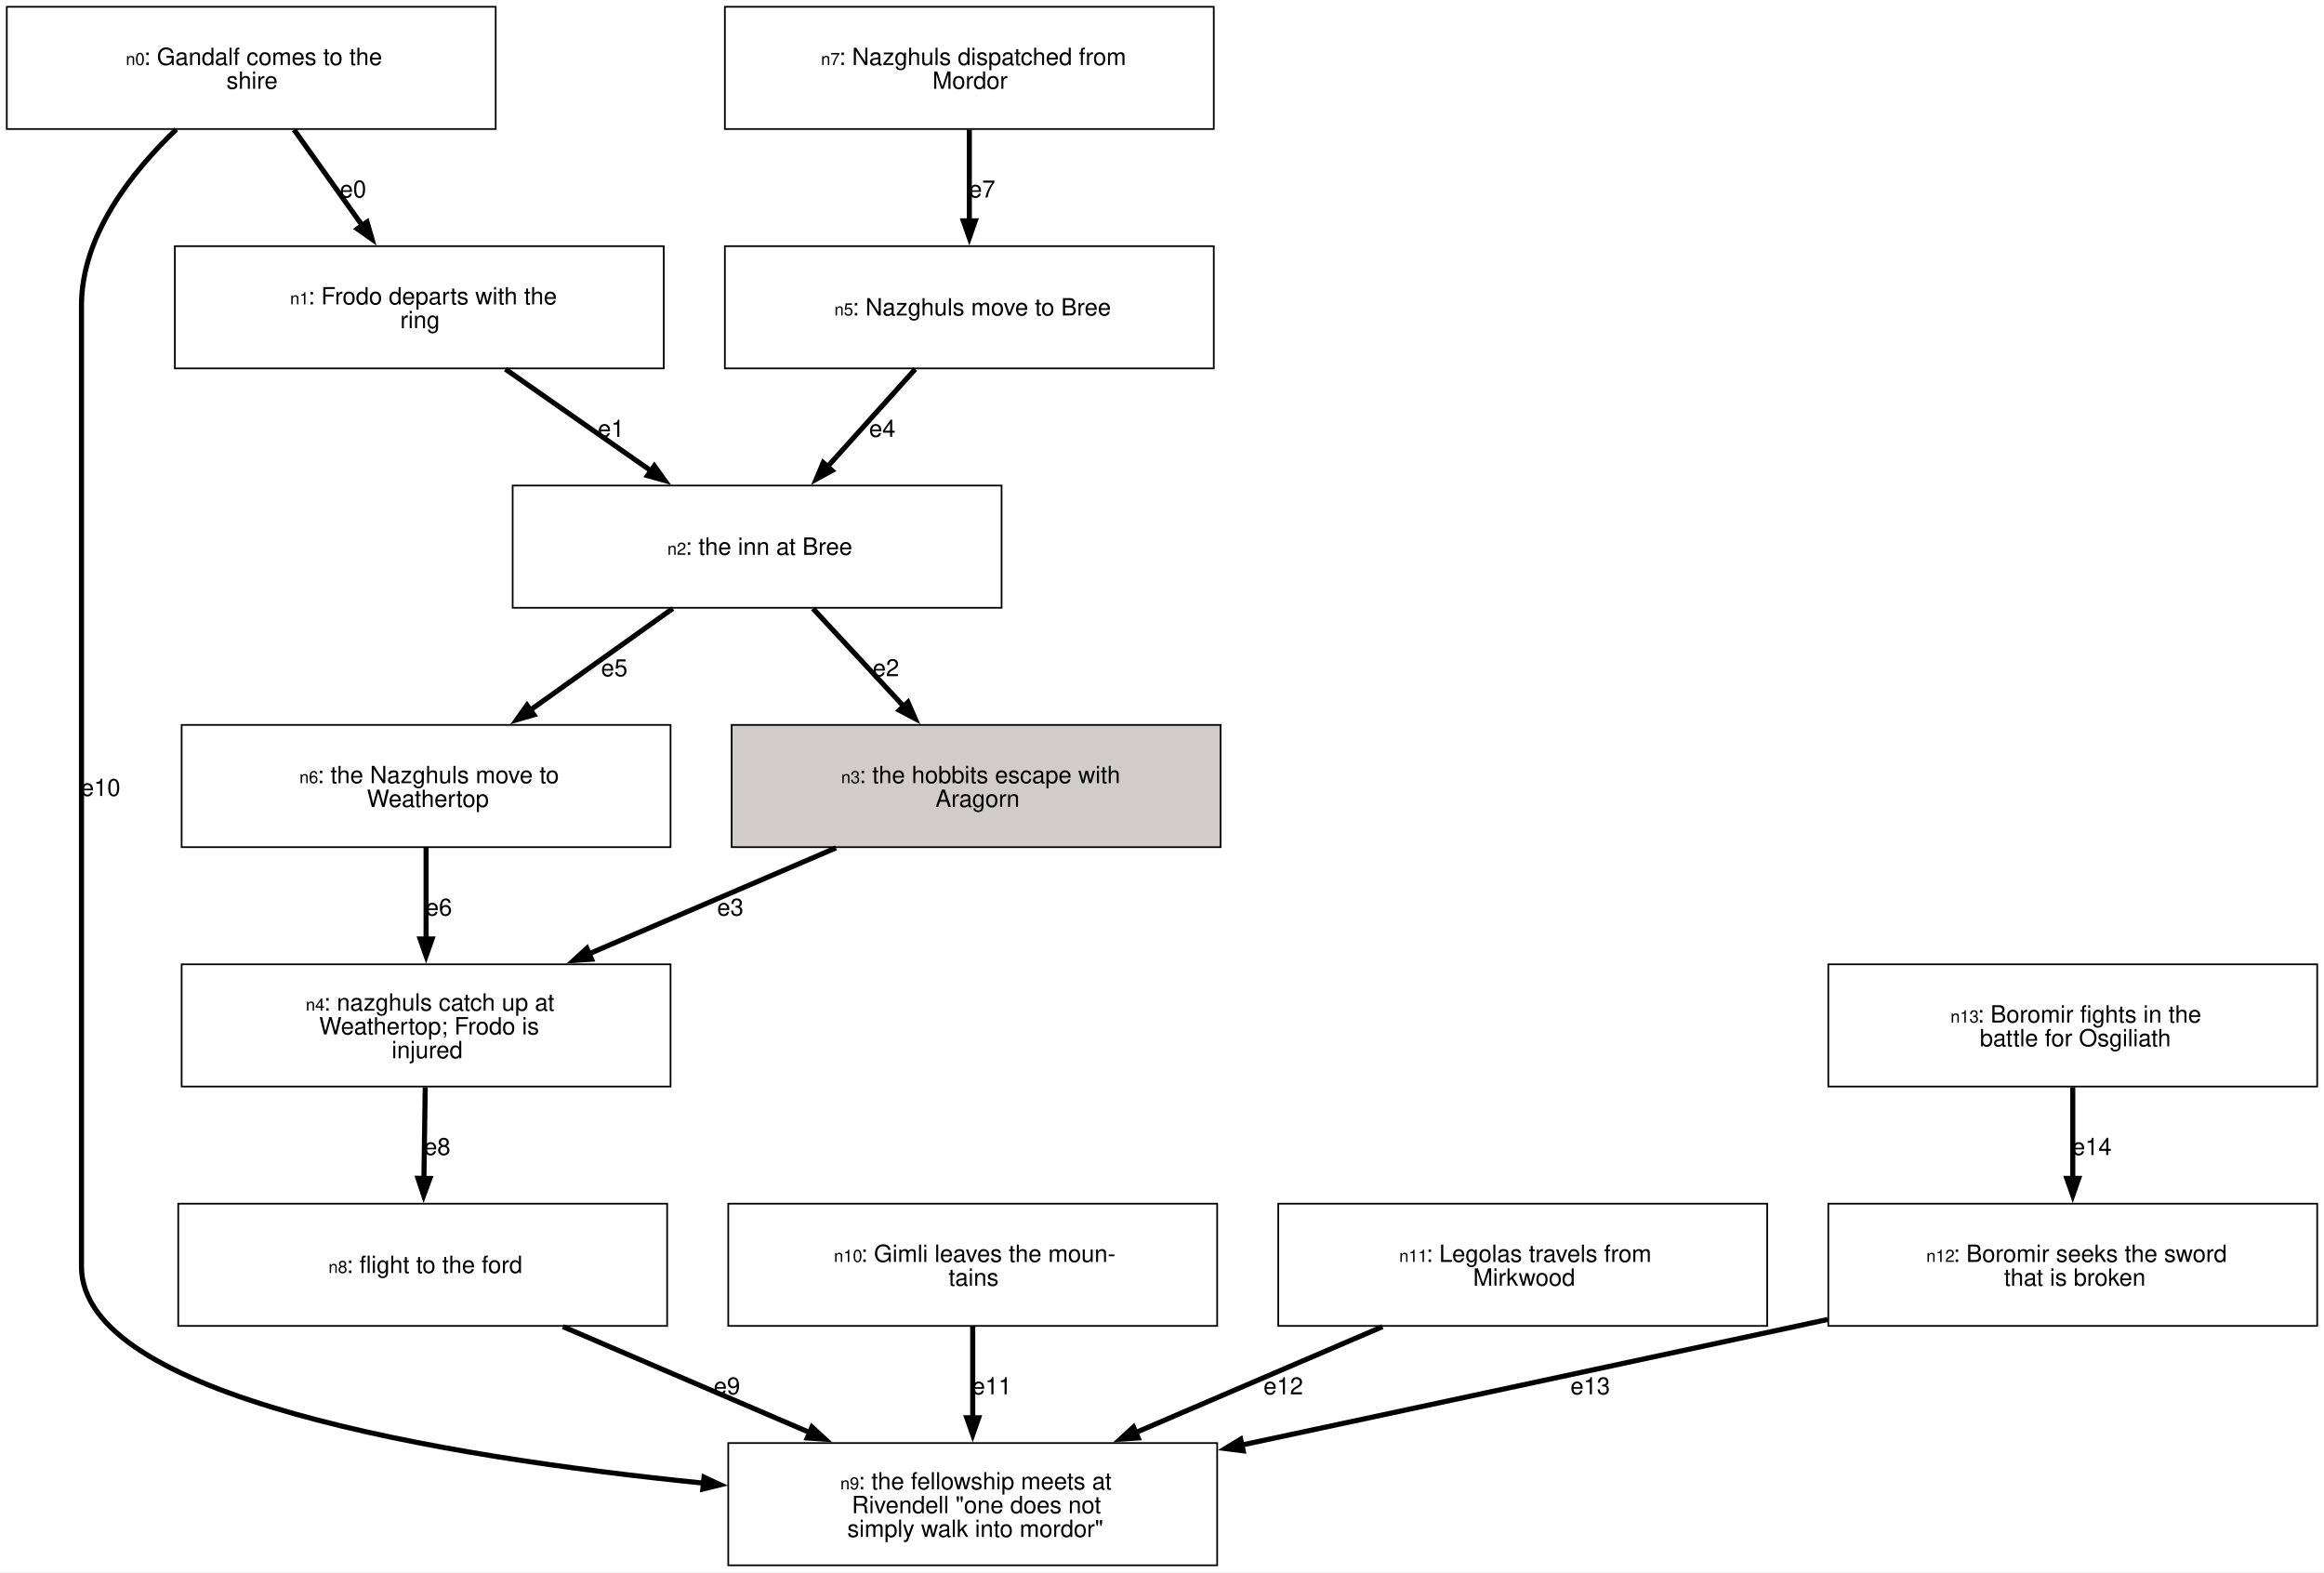
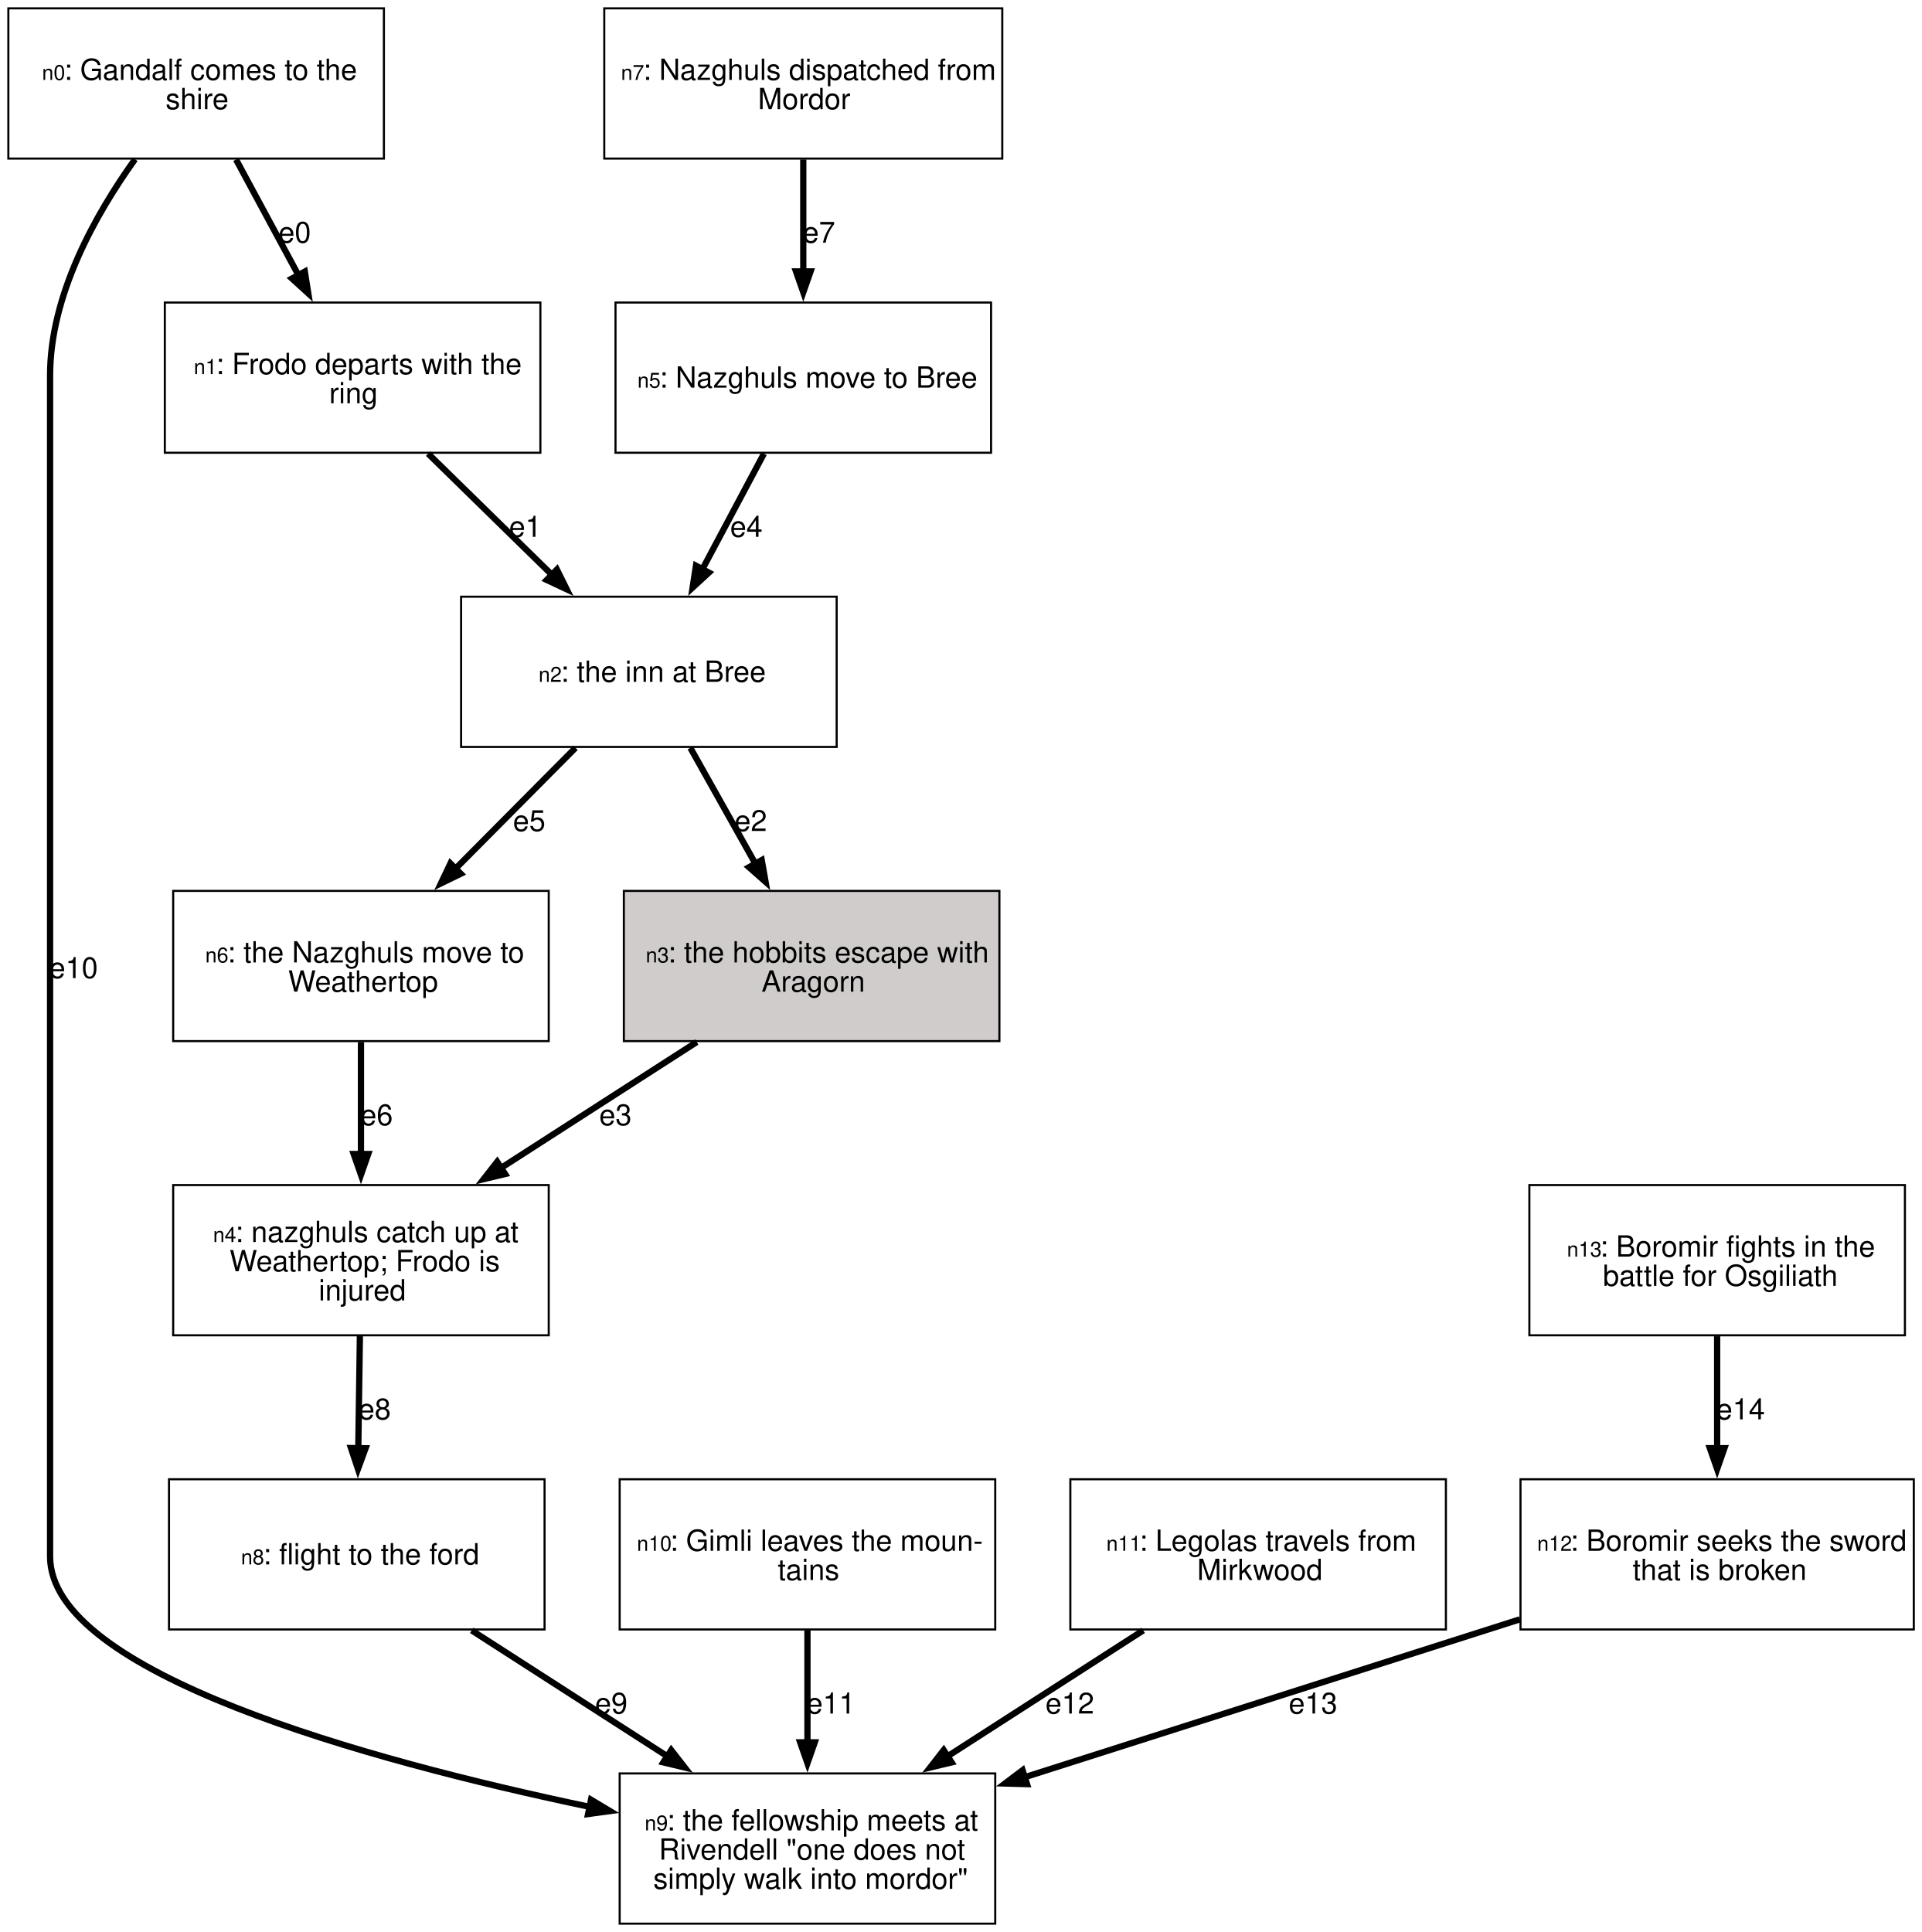
- <svg xmlns="http://www.w3.org/2000/svg" width="1369pt" height="926pt" viewBox="0.00 0.00 1369.00 926.00">
+ <svg xmlns="http://www.w3.org/2000/svg" width="921pt" height="926pt" viewBox="0.00 0.00 921.00 926.00">
  <g id="graph0" class="graph" transform="scale(1 1) rotate(0) translate(4 922)">
-     <polygon fill="white" stroke="none" points="-4,4 -4,-922 1365,-922 1365,4 -4,4" />
+     <polygon fill="white" stroke="none" points="-4,4 -4,-922 917.25,-922 917.25,4 -4,4" />
    <g id="node1" class="node">
-       <polygon fill="#ffffff" stroke="black" points="288,-918 0,-918 0,-846 288,-846 288,-918" />
-       <text xml:space="preserve" text-anchor="start" x="70.12" y="-883.7" font-family="Helvetica,sans-Serif" font-size="10.00">n0</text>
-       <text xml:space="preserve" text-anchor="start" x="80.62" y="-883.7" font-family="Helvetica,sans-Serif" font-size="14.00">: Gandalf comes to the</text>
-       <text xml:space="preserve" text-anchor="start" x="129.38" y="-869.7" font-family="Helvetica,sans-Serif" font-size="14.00">shire</text>
+       <polygon fill="#ffffff" stroke="black" points="180,-918 0,-918 0,-846 180,-846 180,-918" />
+       <text xml:space="preserve" text-anchor="start" x="16.12" y="-883.7" font-family="Helvetica,sans-Serif" font-size="10.00">n0</text>
+       <text xml:space="preserve" text-anchor="start" x="26.62" y="-883.7" font-family="Helvetica,sans-Serif" font-size="14.00">: Gandalf comes to the</text>
+       <text xml:space="preserve" text-anchor="start" x="75.38" y="-869.7" font-family="Helvetica,sans-Serif" font-size="14.00">shire</text>
    </g>
    <g id="node2" class="node">
-       <polygon fill="#ffffff" stroke="black" points="387,-777 99,-777 99,-705 387,-705 387,-777" />
-       <text xml:space="preserve" text-anchor="start" x="166.88" y="-742.7" font-family="Helvetica,sans-Serif" font-size="10.00">n1</text>
-       <text xml:space="preserve" text-anchor="start" x="177.38" y="-742.7" font-family="Helvetica,sans-Serif" font-size="14.00">: Frodo departs with the</text>
-       <text xml:space="preserve" text-anchor="start" x="231.75" y="-728.7" font-family="Helvetica,sans-Serif" font-size="14.00">ring</text>
+       <polygon fill="#ffffff" stroke="black" points="255,-777 75,-777 75,-705 255,-705 255,-777" />
+       <text xml:space="preserve" text-anchor="start" x="88.88" y="-742.7" font-family="Helvetica,sans-Serif" font-size="10.00">n1</text>
+       <text xml:space="preserve" text-anchor="start" x="99.38" y="-742.7" font-family="Helvetica,sans-Serif" font-size="14.00">: Frodo departs with the</text>
+       <text xml:space="preserve" text-anchor="start" x="153.75" y="-728.7" font-family="Helvetica,sans-Serif" font-size="14.00">ring</text>
    </g>
    <g id="edge1" class="edge">
-       <path fill="none" stroke="#000000" stroke-width="3" d="M169.24,-845.56C181.46,-828.41 196.29,-807.58 209.45,-789.1" />
-       <polygon fill="#000000" stroke="#000000" stroke-width="3" points="212.22,-791.24 215.17,-781.07 206.52,-787.18 212.22,-791.24" />
-       <text xml:space="preserve" text-anchor="middle" x="203.97" y="-805.7" font-family="Helvetica,sans-Serif" font-size="14.00">e0</text>
+       <path fill="none" stroke="#000000" stroke-width="3" d="M109.12,-845.56C118.2,-828.74 129.19,-808.37 139.01,-790.16" />
+       <polygon fill="#000000" stroke="#000000" stroke-width="3" points="142.09,-791.83 143.76,-781.37 135.93,-788.51 142.09,-791.83" />
+       <text xml:space="preserve" text-anchor="middle" x="137.25" y="-805.7" font-family="Helvetica,sans-Serif" font-size="14.00">e0</text>
    </g>
    <g id="node10" class="node">
-       <polygon fill="#ffffff" stroke="black" points="713,-72 425,-72 425,0 713,0 713,-72" />
-       <text xml:space="preserve" text-anchor="start" x="491" y="-44.7" font-family="Helvetica,sans-Serif" font-size="10.00">n9</text>
-       <text xml:space="preserve" text-anchor="start" x="501.5" y="-44.7" font-family="Helvetica,sans-Serif" font-size="14.00">: the fellowship meets at</text>
-       <text xml:space="preserve" text-anchor="start" x="497.75" y="-30.7" font-family="Helvetica,sans-Serif" font-size="14.00">Rivendell "one does not</text>
-       <text xml:space="preserve" text-anchor="start" x="495.12" y="-16.7" font-family="Helvetica,sans-Serif" font-size="14.00">simply walk into mordor"</text>
+       <polygon fill="#ffffff" stroke="black" points="473,-72 293,-72 293,0 473,0 473,-72" />
+       <text xml:space="preserve" text-anchor="start" x="305" y="-44.7" font-family="Helvetica,sans-Serif" font-size="10.00">n9</text>
+       <text xml:space="preserve" text-anchor="start" x="315.5" y="-44.7" font-family="Helvetica,sans-Serif" font-size="14.00">: the fellowship meets at</text>
+       <text xml:space="preserve" text-anchor="start" x="311.75" y="-30.7" font-family="Helvetica,sans-Serif" font-size="14.00">Rivendell "one does not</text>
+       <text xml:space="preserve" text-anchor="start" x="309.12" y="-16.7" font-family="Helvetica,sans-Serif" font-size="14.00">simply walk into mordor"</text>
    </g>
    <g id="edge11" class="edge">
-       <path fill="none" stroke="#000000" stroke-width="3" d="M99.85,-845.78C73.06,-820.21 44,-783.02 44,-742 44,-742 44,-742 44,-176 44,-99.31 255.98,-63.96 410.55,-48.37" />
-       <polygon fill="#000000" stroke="#000000" stroke-width="3" points="410.72,-51.88 420.33,-47.42 410.03,-44.91 410.72,-51.88" />
-       <text xml:space="preserve" text-anchor="middle" x="55.25" y="-453.2" font-family="Helvetica,sans-Serif" font-size="14.00">e10</text>
+       <path fill="none" stroke="#000000" stroke-width="3" d="M60.72,-845.68C41.54,-818.94 20,-780.37 20,-742 20,-742 20,-742 20,-176 20,-120.22 171.4,-78.51 278.64,-55.97" />
+       <polygon fill="#000000" stroke="#000000" stroke-width="3" points="279.27,-59.41 288.36,-53.96 277.86,-52.55 279.27,-59.41" />
+       <text xml:space="preserve" text-anchor="middle" x="31.25" y="-453.2" font-family="Helvetica,sans-Serif" font-size="14.00">e10</text>
    </g>
    <g id="node3" class="node">
-       <polygon fill="#ffffff" stroke="black" points="586,-636 298,-636 298,-564 586,-564 586,-636" />
-       <text xml:space="preserve" text-anchor="start" x="389.12" y="-595.2" font-family="Helvetica,sans-Serif" font-size="10.00">n2</text>
-       <text xml:space="preserve" text-anchor="start" x="399.62" y="-595.2" font-family="Helvetica,sans-Serif" font-size="14.00">: the inn at Bree</text>
+       <polygon fill="#ffffff" stroke="black" points="397,-636 217,-636 217,-564 397,-564 397,-636" />
+       <text xml:space="preserve" text-anchor="start" x="254.12" y="-595.2" font-family="Helvetica,sans-Serif" font-size="10.00">n2</text>
+       <text xml:space="preserve" text-anchor="start" x="264.62" y="-595.2" font-family="Helvetica,sans-Serif" font-size="14.00">: the inn at Bree</text>
    </g>
    <g id="edge2" class="edge">
-       <path fill="none" stroke="#000000" stroke-width="3" d="M293.73,-704.56C319.93,-686.27 352.12,-663.78 379.8,-644.44" />
-       <polygon fill="#000000" stroke="#000000" stroke-width="3" points="381.45,-647.57 387.64,-638.97 377.44,-641.83 381.45,-647.57" />
-       <text xml:space="preserve" text-anchor="middle" x="355.97" y="-664.7" font-family="Helvetica,sans-Serif" font-size="14.00">e1</text>
+       <path fill="none" stroke="#000000" stroke-width="3" d="M201.2,-704.56C219.23,-686.92 241.23,-665.38 260.49,-646.53" />
+       <polygon fill="#000000" stroke="#000000" stroke-width="3" points="262.92,-649.04 267.62,-639.55 258.03,-644.04 262.92,-649.04" />
+       <text xml:space="preserve" text-anchor="middle" x="247.76" y="-664.7" font-family="Helvetica,sans-Serif" font-size="14.00">e1</text>
    </g>
    <g id="node4" class="node">
-       <polygon fill="#d0cccc" stroke="black" points="715,-495 427,-495 427,-423 715,-423 715,-495" />
-       <text xml:space="preserve" text-anchor="start" x="491.5" y="-460.7" font-family="Helvetica,sans-Serif" font-size="10.00">n3</text>
-       <text xml:space="preserve" text-anchor="start" x="502" y="-460.7" font-family="Helvetica,sans-Serif" font-size="14.00">: the hobbits escape with</text>
-       <text xml:space="preserve" text-anchor="start" x="547" y="-446.7" font-family="Helvetica,sans-Serif" font-size="14.00">Aragorn</text>
+       <polygon fill="#d0cccc" stroke="black" points="475,-495 295,-495 295,-423 475,-423 475,-495" />
+       <text xml:space="preserve" text-anchor="start" x="305.5" y="-460.7" font-family="Helvetica,sans-Serif" font-size="10.00">n3</text>
+       <text xml:space="preserve" text-anchor="start" x="316" y="-460.7" font-family="Helvetica,sans-Serif" font-size="14.00">: the hobbits escape with</text>
+       <text xml:space="preserve" text-anchor="start" x="361" y="-446.7" font-family="Helvetica,sans-Serif" font-size="14.00">Aragorn</text>
    </g>
    <g id="edge3" class="edge">
-       <path fill="none" stroke="#000000" stroke-width="3" d="M474.89,-563.56C491.19,-546 511.06,-524.58 528.5,-505.79" />
-       <polygon fill="#000000" stroke="#000000" stroke-width="3" points="530.85,-508.41 535.09,-498.7 525.72,-503.65 530.85,-508.41" />
-       <text xml:space="preserve" text-anchor="middle" x="517.87" y="-523.7" font-family="Helvetica,sans-Serif" font-size="14.00">e2</text>
+       <path fill="none" stroke="#000000" stroke-width="3" d="M326.88,-563.56C336.37,-546.65 347.87,-526.17 358.12,-507.9" />
+       <polygon fill="#000000" stroke="#000000" stroke-width="3" points="361.09,-509.76 362.93,-499.33 354.98,-506.34 361.09,-509.76" />
+       <text xml:space="preserve" text-anchor="middle" x="355.84" y="-523.7" font-family="Helvetica,sans-Serif" font-size="14.00">e2</text>
    </g>
    <g id="node7" class="node">
-       <polygon fill="#ffffff" stroke="black" points="391,-495 103,-495 103,-423 391,-423 391,-495" />
-       <text xml:space="preserve" text-anchor="start" x="172.38" y="-460.7" font-family="Helvetica,sans-Serif" font-size="10.00">n6</text>
-       <text xml:space="preserve" text-anchor="start" x="182.88" y="-460.7" font-family="Helvetica,sans-Serif" font-size="14.00">: the Nazghuls move to</text>
-       <text xml:space="preserve" text-anchor="start" x="212.12" y="-446.7" font-family="Helvetica,sans-Serif" font-size="14.00">Weathertop</text>
+       <polygon fill="#ffffff" stroke="black" points="259,-495 79,-495 79,-423 259,-423 259,-495" />
+       <text xml:space="preserve" text-anchor="start" x="94.38" y="-460.7" font-family="Helvetica,sans-Serif" font-size="10.00">n6</text>
+       <text xml:space="preserve" text-anchor="start" x="104.88" y="-460.7" font-family="Helvetica,sans-Serif" font-size="14.00">: the Nazghuls move to</text>
+       <text xml:space="preserve" text-anchor="start" x="134.12" y="-446.7" font-family="Helvetica,sans-Serif" font-size="14.00">Weathertop</text>
    </g>
    <g id="edge6" class="edge">
-       <path fill="none" stroke="#000000" stroke-width="3" d="M392.29,-563.56C366.73,-545.35 335.36,-522.98 308.31,-503.7" />
-       <polygon fill="#000000" stroke="#000000" stroke-width="3" points="310.49,-500.96 300.32,-498.01 306.43,-506.66 310.49,-500.96" />
-       <text xml:space="preserve" text-anchor="middle" x="357.85" y="-523.7" font-family="Helvetica,sans-Serif" font-size="14.00">e5</text>
+       <path fill="none" stroke="#000000" stroke-width="3" d="M271.82,-563.56C254.3,-545.92 232.92,-524.38 214.2,-505.53" />
+       <polygon fill="#000000" stroke="#000000" stroke-width="3" points="216.84,-503.22 207.32,-498.59 211.88,-508.16 216.84,-503.22" />
+       <text xml:space="preserve" text-anchor="middle" x="249.64" y="-523.7" font-family="Helvetica,sans-Serif" font-size="14.00">e5</text>
    </g>
    <g id="node5" class="node">
-       <polygon fill="#ffffff" stroke="black" points="391,-354 103,-354 103,-282 391,-282 391,-354" />
-       <text xml:space="preserve" text-anchor="start" x="176.12" y="-326.7" font-family="Helvetica,sans-Serif" font-size="10.00">n4</text>
-       <text xml:space="preserve" text-anchor="start" x="186.62" y="-326.7" font-family="Helvetica,sans-Serif" font-size="14.00">: nazghuls catch up at</text>
-       <text xml:space="preserve" text-anchor="start" x="184" y="-312.7" font-family="Helvetica,sans-Serif" font-size="14.00">Weathertop; Frodo is</text>
-       <text xml:space="preserve" text-anchor="start" x="226.75" y="-298.7" font-family="Helvetica,sans-Serif" font-size="14.00">injured</text>
+       <polygon fill="#ffffff" stroke="black" points="259,-354 79,-354 79,-282 259,-282 259,-354" />
+       <text xml:space="preserve" text-anchor="start" x="98.12" y="-326.7" font-family="Helvetica,sans-Serif" font-size="10.00">n4</text>
+       <text xml:space="preserve" text-anchor="start" x="108.62" y="-326.7" font-family="Helvetica,sans-Serif" font-size="14.00">: nazghuls catch up at</text>
+       <text xml:space="preserve" text-anchor="start" x="106" y="-312.7" font-family="Helvetica,sans-Serif" font-size="14.00">Weathertop; Frodo is</text>
+       <text xml:space="preserve" text-anchor="start" x="148.75" y="-298.7" font-family="Helvetica,sans-Serif" font-size="14.00">injured</text>
    </g>
    <g id="edge4" class="edge">
-       <path fill="none" stroke="#000000" stroke-width="3" d="M488.4,-422.56C444.03,-403.53 389.09,-379.96 342.84,-360.12" />
-       <polygon fill="#000000" stroke="#000000" stroke-width="3" points="344.47,-357.01 333.9,-356.28 341.71,-363.44 344.47,-357.01" />
-       <text xml:space="preserve" text-anchor="middle" x="426.21" y="-382.7" font-family="Helvetica,sans-Serif" font-size="14.00">e3</text>
+       <path fill="none" stroke="#000000" stroke-width="3" d="M329.94,-422.56C301.37,-404.18 266.25,-381.58 236.11,-362.19" />
+       <polygon fill="#000000" stroke="#000000" stroke-width="3" points="238.09,-359.3 227.78,-356.83 234.3,-365.18 238.09,-359.3" />
+       <text xml:space="preserve" text-anchor="middle" x="290.98" y="-382.7" font-family="Helvetica,sans-Serif" font-size="14.00">e3</text>
    </g>
    <g id="node9" class="node">
-       <polygon fill="#ffffff" stroke="black" points="389,-213 101,-213 101,-141 389,-141 389,-213" />
-       <text xml:space="preserve" text-anchor="start" x="189.5" y="-172.2" font-family="Helvetica,sans-Serif" font-size="10.00">n8</text>
-       <text xml:space="preserve" text-anchor="start" x="200" y="-172.2" font-family="Helvetica,sans-Serif" font-size="14.00">: flight to the ford</text>
+       <polygon fill="#ffffff" stroke="black" points="257,-213 77,-213 77,-141 257,-141 257,-213" />
+       <text xml:space="preserve" text-anchor="start" x="111.5" y="-172.2" font-family="Helvetica,sans-Serif" font-size="10.00">n8</text>
+       <text xml:space="preserve" text-anchor="start" x="122" y="-172.2" font-family="Helvetica,sans-Serif" font-size="14.00">: flight to the ford</text>
    </g>
    <g id="edge9" class="edge">
-       <path fill="none" stroke="#000000" stroke-width="3" d="M246.49,-281.56C246.26,-265.23 245.97,-245.55 245.72,-227.76" />
-       <polygon fill="#000000" stroke="#000000" stroke-width="3" points="249.22,-227.86 245.57,-217.91 242.22,-227.96 249.22,-227.86" />
-       <text xml:space="preserve" text-anchor="middle" x="253.56" y="-241.7" font-family="Helvetica,sans-Serif" font-size="14.00">e8</text>
+       <path fill="none" stroke="#000000" stroke-width="3" d="M168.49,-281.56C168.26,-265.23 167.97,-245.55 167.72,-227.76" />
+       <polygon fill="#000000" stroke="#000000" stroke-width="3" points="171.22,-227.86 167.57,-217.91 164.22,-227.96 171.22,-227.86" />
+       <text xml:space="preserve" text-anchor="middle" x="175.56" y="-241.7" font-family="Helvetica,sans-Serif" font-size="14.00">e8</text>
    </g>
    <g id="node6" class="node">
-       <polygon fill="#ffffff" stroke="black" points="711,-777 423,-777 423,-705 711,-705 711,-777" />
-       <text xml:space="preserve" text-anchor="start" x="487.5" y="-736.2" font-family="Helvetica,sans-Serif" font-size="10.00">n5</text>
-       <text xml:space="preserve" text-anchor="start" x="498" y="-736.2" font-family="Helvetica,sans-Serif" font-size="14.00">: Nazghuls move to Bree</text>
+       <polygon fill="#ffffff" stroke="black" points="471,-777 291,-777 291,-705 471,-705 471,-777" />
+       <text xml:space="preserve" text-anchor="start" x="301.5" y="-736.2" font-family="Helvetica,sans-Serif" font-size="10.00">n5</text>
+       <text xml:space="preserve" text-anchor="start" x="312" y="-736.2" font-family="Helvetica,sans-Serif" font-size="14.00">: Nazghuls move to Bree</text>
    </g>
    <g id="edge5" class="edge">
-       <path fill="none" stroke="#000000" stroke-width="3" d="M535.13,-704.56C519.41,-687.08 500.26,-665.78 483.41,-647.05" />
-       <polygon fill="#000000" stroke="#000000" stroke-width="3" points="486.13,-644.84 476.84,-639.75 480.93,-649.52 486.13,-644.84" />
-       <text xml:space="preserve" text-anchor="middle" x="515.75" y="-664.7" font-family="Helvetica,sans-Serif" font-size="14.00">e4</text>
+       <path fill="none" stroke="#000000" stroke-width="3" d="M362.14,-704.56C353.18,-687.74 342.33,-667.37 332.64,-649.16" />
+       <polygon fill="#000000" stroke="#000000" stroke-width="3" points="335.75,-647.56 327.96,-640.38 329.57,-650.85 335.75,-647.56" />
+       <text xml:space="preserve" text-anchor="middle" x="353.72" y="-664.7" font-family="Helvetica,sans-Serif" font-size="14.00">e4</text>
    </g>
    <g id="edge7" class="edge">
-       <path fill="none" stroke="#000000" stroke-width="3" d="M247,-422.56C247,-406.23 247,-386.55 247,-368.76" />
-       <polygon fill="#000000" stroke="#000000" stroke-width="3" points="250.5,-368.91 247,-358.91 243.5,-368.91 250.5,-368.91" />
-       <text xml:space="preserve" text-anchor="middle" x="254.5" y="-382.7" font-family="Helvetica,sans-Serif" font-size="14.00">e6</text>
+       <path fill="none" stroke="#000000" stroke-width="3" d="M169,-422.56C169,-406.23 169,-386.55 169,-368.76" />
+       <polygon fill="#000000" stroke="#000000" stroke-width="3" points="172.5,-368.91 169,-358.91 165.5,-368.91 172.5,-368.91" />
+       <text xml:space="preserve" text-anchor="middle" x="176.5" y="-382.7" font-family="Helvetica,sans-Serif" font-size="14.00">e6</text>
    </g>
    <g id="node8" class="node">
-       <polygon fill="#ffffff" stroke="black" points="711,-918 423,-918 423,-846 711,-846 711,-918" />
-       <text xml:space="preserve" text-anchor="start" x="479.62" y="-883.7" font-family="Helvetica,sans-Serif" font-size="10.00">n7</text>
-       <text xml:space="preserve" text-anchor="start" x="490.12" y="-883.7" font-family="Helvetica,sans-Serif" font-size="14.00">: Nazghuls dispatched from</text>
-       <text xml:space="preserve" text-anchor="start" x="545.25" y="-869.7" font-family="Helvetica,sans-Serif" font-size="14.00">Mordor</text>
+       <polygon fill="#ffffff" stroke="black" points="476.38,-918 285.62,-918 285.62,-846 476.38,-846 476.38,-918" />
+       <text xml:space="preserve" text-anchor="start" x="293.62" y="-883.7" font-family="Helvetica,sans-Serif" font-size="10.00">n7</text>
+       <text xml:space="preserve" text-anchor="start" x="304.12" y="-883.7" font-family="Helvetica,sans-Serif" font-size="14.00">: Nazghuls dispatched from</text>
+       <text xml:space="preserve" text-anchor="start" x="359.25" y="-869.7" font-family="Helvetica,sans-Serif" font-size="14.00">Mordor</text>
    </g>
    <g id="edge8" class="edge">
-       <path fill="none" stroke="#000000" stroke-width="3" d="M567,-845.56C567,-829.23 567,-809.55 567,-791.76" />
-       <polygon fill="#000000" stroke="#000000" stroke-width="3" points="570.5,-791.91 567,-781.91 563.5,-791.91 570.5,-791.91" />
-       <text xml:space="preserve" text-anchor="middle" x="574.5" y="-805.7" font-family="Helvetica,sans-Serif" font-size="14.00">e7</text>
+       <path fill="none" stroke="#000000" stroke-width="3" d="M381,-845.56C381,-829.23 381,-809.55 381,-791.76" />
+       <polygon fill="#000000" stroke="#000000" stroke-width="3" points="384.5,-791.91 381,-781.91 377.5,-791.91 384.5,-791.91" />
+       <text xml:space="preserve" text-anchor="middle" x="388.5" y="-805.7" font-family="Helvetica,sans-Serif" font-size="14.00">e7</text>
    </g>
    <g id="edge10" class="edge">
-       <path fill="none" stroke="#000000" stroke-width="3" d="M327.6,-140.56C371.97,-121.53 426.91,-97.96 473.16,-78.12" />
-       <polygon fill="#000000" stroke="#000000" stroke-width="3" points="474.29,-81.44 482.1,-74.28 471.53,-75.01 474.29,-81.44" />
-       <text xml:space="preserve" text-anchor="middle" x="424.21" y="-100.7" font-family="Helvetica,sans-Serif" font-size="14.00">e9</text>
+       <path fill="none" stroke="#000000" stroke-width="3" d="M222.06,-140.56C250.63,-122.18 285.75,-99.58 315.89,-80.19" />
+       <polygon fill="#000000" stroke="#000000" stroke-width="3" points="317.7,-83.18 324.22,-74.83 313.91,-77.3 317.7,-83.18" />
+       <text xml:space="preserve" text-anchor="middle" x="288.98" y="-100.7" font-family="Helvetica,sans-Serif" font-size="14.00">e9</text>
    </g>
    <g id="node11" class="node">
-       <polygon fill="#ffffff" stroke="black" points="713,-213 425,-213 425,-141 713,-141 713,-213" />
-       <text xml:space="preserve" text-anchor="start" x="487.25" y="-178.7" font-family="Helvetica,sans-Serif" font-size="10.00">n10</text>
-       <text xml:space="preserve" text-anchor="start" x="503" y="-178.7" font-family="Helvetica,sans-Serif" font-size="14.00">: Gimli leaves the moun-</text>
-       <text xml:space="preserve" text-anchor="start" x="554.75" y="-164.7" font-family="Helvetica,sans-Serif" font-size="14.00">tains</text>
+       <polygon fill="#ffffff" stroke="black" points="473,-213 293,-213 293,-141 473,-141 473,-213" />
+       <text xml:space="preserve" text-anchor="start" x="301.25" y="-178.7" font-family="Helvetica,sans-Serif" font-size="10.00">n10</text>
+       <text xml:space="preserve" text-anchor="start" x="317" y="-178.7" font-family="Helvetica,sans-Serif" font-size="14.00">: Gimli leaves the moun-</text>
+       <text xml:space="preserve" text-anchor="start" x="368.75" y="-164.7" font-family="Helvetica,sans-Serif" font-size="14.00">tains</text>
    </g>
    <g id="edge12" class="edge">
-       <path fill="none" stroke="#000000" stroke-width="3" d="M569,-140.56C569,-124.23 569,-104.55 569,-86.76" />
-       <polygon fill="#000000" stroke="#000000" stroke-width="3" points="572.5,-86.91 569,-76.91 565.5,-86.91 572.5,-86.91" />
-       <text xml:space="preserve" text-anchor="middle" x="580.25" y="-100.7" font-family="Helvetica,sans-Serif" font-size="14.00">e11</text>
+       <path fill="none" stroke="#000000" stroke-width="3" d="M383,-140.56C383,-124.23 383,-104.55 383,-86.76" />
+       <polygon fill="#000000" stroke="#000000" stroke-width="3" points="386.5,-86.91 383,-76.91 379.5,-86.91 386.5,-86.91" />
+       <text xml:space="preserve" text-anchor="middle" x="394.25" y="-100.7" font-family="Helvetica,sans-Serif" font-size="14.00">e11</text>
    </g>
    <g id="node12" class="node">
-       <polygon fill="#ffffff" stroke="black" points="1037,-213 749,-213 749,-141 1037,-141 1037,-213" />
-       <text xml:space="preserve" text-anchor="start" x="820.25" y="-178.7" font-family="Helvetica,sans-Serif" font-size="10.00">n11</text>
-       <text xml:space="preserve" text-anchor="start" x="836" y="-178.7" font-family="Helvetica,sans-Serif" font-size="14.00">: Legolas travels from</text>
-       <text xml:space="preserve" text-anchor="start" x="863.75" y="-164.7" font-family="Helvetica,sans-Serif" font-size="14.00">Mirkwood</text>
+       <polygon fill="#ffffff" stroke="black" points="689,-213 509,-213 509,-141 689,-141 689,-213" />
+       <text xml:space="preserve" text-anchor="start" x="526.25" y="-178.7" font-family="Helvetica,sans-Serif" font-size="10.00">n11</text>
+       <text xml:space="preserve" text-anchor="start" x="542" y="-178.7" font-family="Helvetica,sans-Serif" font-size="14.00">: Legolas travels from</text>
+       <text xml:space="preserve" text-anchor="start" x="569.75" y="-164.7" font-family="Helvetica,sans-Serif" font-size="14.00">Mirkwood</text>
    </g>
    <g id="edge13" class="edge">
-       <path fill="none" stroke="#000000" stroke-width="3" d="M810.4,-140.56C766.03,-121.53 711.09,-97.96 664.84,-78.12" />
-       <polygon fill="#000000" stroke="#000000" stroke-width="3" points="666.47,-75.01 655.9,-74.28 663.71,-81.44 666.47,-75.01" />
-       <text xml:space="preserve" text-anchor="middle" x="751.96" y="-100.7" font-family="Helvetica,sans-Serif" font-size="14.00">e12</text>
+       <path fill="none" stroke="#000000" stroke-width="3" d="M543.94,-140.56C515.37,-122.18 480.25,-99.58 450.11,-80.19" />
+       <polygon fill="#000000" stroke="#000000" stroke-width="3" points="452.09,-77.3 441.78,-74.83 448.3,-83.18 452.09,-77.3" />
+       <text xml:space="preserve" text-anchor="middle" x="508.73" y="-100.7" font-family="Helvetica,sans-Serif" font-size="14.00">e12</text>
    </g>
    <g id="node13" class="node">
-       <polygon fill="#ffffff" stroke="black" points="1361,-213 1073,-213 1073,-141 1361,-141 1361,-213" />
-       <text xml:space="preserve" text-anchor="start" x="1130.75" y="-178.7" font-family="Helvetica,sans-Serif" font-size="10.00">n12</text>
-       <text xml:space="preserve" text-anchor="start" x="1146.5" y="-178.7" font-family="Helvetica,sans-Serif" font-size="14.00">: Boromir seeks the sword</text>
-       <text xml:space="preserve" text-anchor="start" x="1176.5" y="-164.7" font-family="Helvetica,sans-Serif" font-size="14.00">that is broken</text>
+       <polygon fill="#ffffff" stroke="black" points="913.25,-213 724.75,-213 724.75,-141 913.25,-141 913.25,-213" />
+       <text xml:space="preserve" text-anchor="start" x="732.75" y="-178.7" font-family="Helvetica,sans-Serif" font-size="10.00">n12</text>
+       <text xml:space="preserve" text-anchor="start" x="748.5" y="-178.7" font-family="Helvetica,sans-Serif" font-size="14.00">: Boromir seeks the sword</text>
+       <text xml:space="preserve" text-anchor="start" x="778.5" y="-164.7" font-family="Helvetica,sans-Serif" font-size="14.00">that is broken</text>
    </g>
    <g id="edge14" class="edge">
-       <path fill="none" stroke="#000000" stroke-width="3" d="M1072.59,-144.79C1066.65,-143.51 1060.77,-142.24 1055,-141 945.66,-117.49 822.46,-91.13 727.46,-70.83" />
-       <polygon fill="#000000" stroke="#000000" stroke-width="3" points="728.31,-67.43 717.8,-68.76 726.85,-74.27 728.31,-67.43" />
-       <text xml:space="preserve" text-anchor="middle" x="932.78" y="-100.7" font-family="Helvetica,sans-Serif" font-size="14.00">e13</text>
+       <path fill="none" stroke="#000000" stroke-width="3" d="M724.39,-145.84C654.4,-123.52 559.09,-93.14 486.96,-70.14" />
+       <polygon fill="#000000" stroke="#000000" stroke-width="3" points="488.24,-66.88 477.65,-67.17 486.11,-73.55 488.24,-66.88" />
+       <text xml:space="preserve" text-anchor="middle" x="625.32" y="-100.7" font-family="Helvetica,sans-Serif" font-size="14.00">e13</text>
    </g>
    <g id="node14" class="node">
-       <polygon fill="#ffffff" stroke="black" points="1361,-354 1073,-354 1073,-282 1361,-282 1361,-354" />
-       <text xml:space="preserve" text-anchor="start" x="1145" y="-319.7" font-family="Helvetica,sans-Serif" font-size="10.00">n13</text>
-       <text xml:space="preserve" text-anchor="start" x="1160.75" y="-319.7" font-family="Helvetica,sans-Serif" font-size="14.00">: Boromir fights in the</text>
-       <text xml:space="preserve" text-anchor="start" x="1162.25" y="-305.7" font-family="Helvetica,sans-Serif" font-size="14.00">battle for Osgiliath</text>
+       <polygon fill="#ffffff" stroke="black" points="909,-354 729,-354 729,-282 909,-282 909,-354" />
+       <text xml:space="preserve" text-anchor="start" x="747" y="-319.7" font-family="Helvetica,sans-Serif" font-size="10.00">n13</text>
+       <text xml:space="preserve" text-anchor="start" x="762.75" y="-319.7" font-family="Helvetica,sans-Serif" font-size="14.00">: Boromir fights in the</text>
+       <text xml:space="preserve" text-anchor="start" x="764.25" y="-305.7" font-family="Helvetica,sans-Serif" font-size="14.00">battle for Osgiliath</text>
    </g>
    <g id="edge15" class="edge">
-       <path fill="none" stroke="#000000" stroke-width="3" d="M1217,-281.56C1217,-265.23 1217,-245.55 1217,-227.76" />
-       <polygon fill="#000000" stroke="#000000" stroke-width="3" points="1220.5,-227.91 1217,-217.91 1213.5,-227.91 1220.5,-227.91" />
-       <text xml:space="preserve" text-anchor="middle" x="1228.25" y="-241.7" font-family="Helvetica,sans-Serif" font-size="14.00">e14</text>
+       <path fill="none" stroke="#000000" stroke-width="3" d="M819,-281.56C819,-265.23 819,-245.55 819,-227.76" />
+       <polygon fill="#000000" stroke="#000000" stroke-width="3" points="822.5,-227.91 819,-217.91 815.5,-227.91 822.5,-227.91" />
+       <text xml:space="preserve" text-anchor="middle" x="830.25" y="-241.7" font-family="Helvetica,sans-Serif" font-size="14.00">e14</text>
    </g>
  </g>
</svg>
